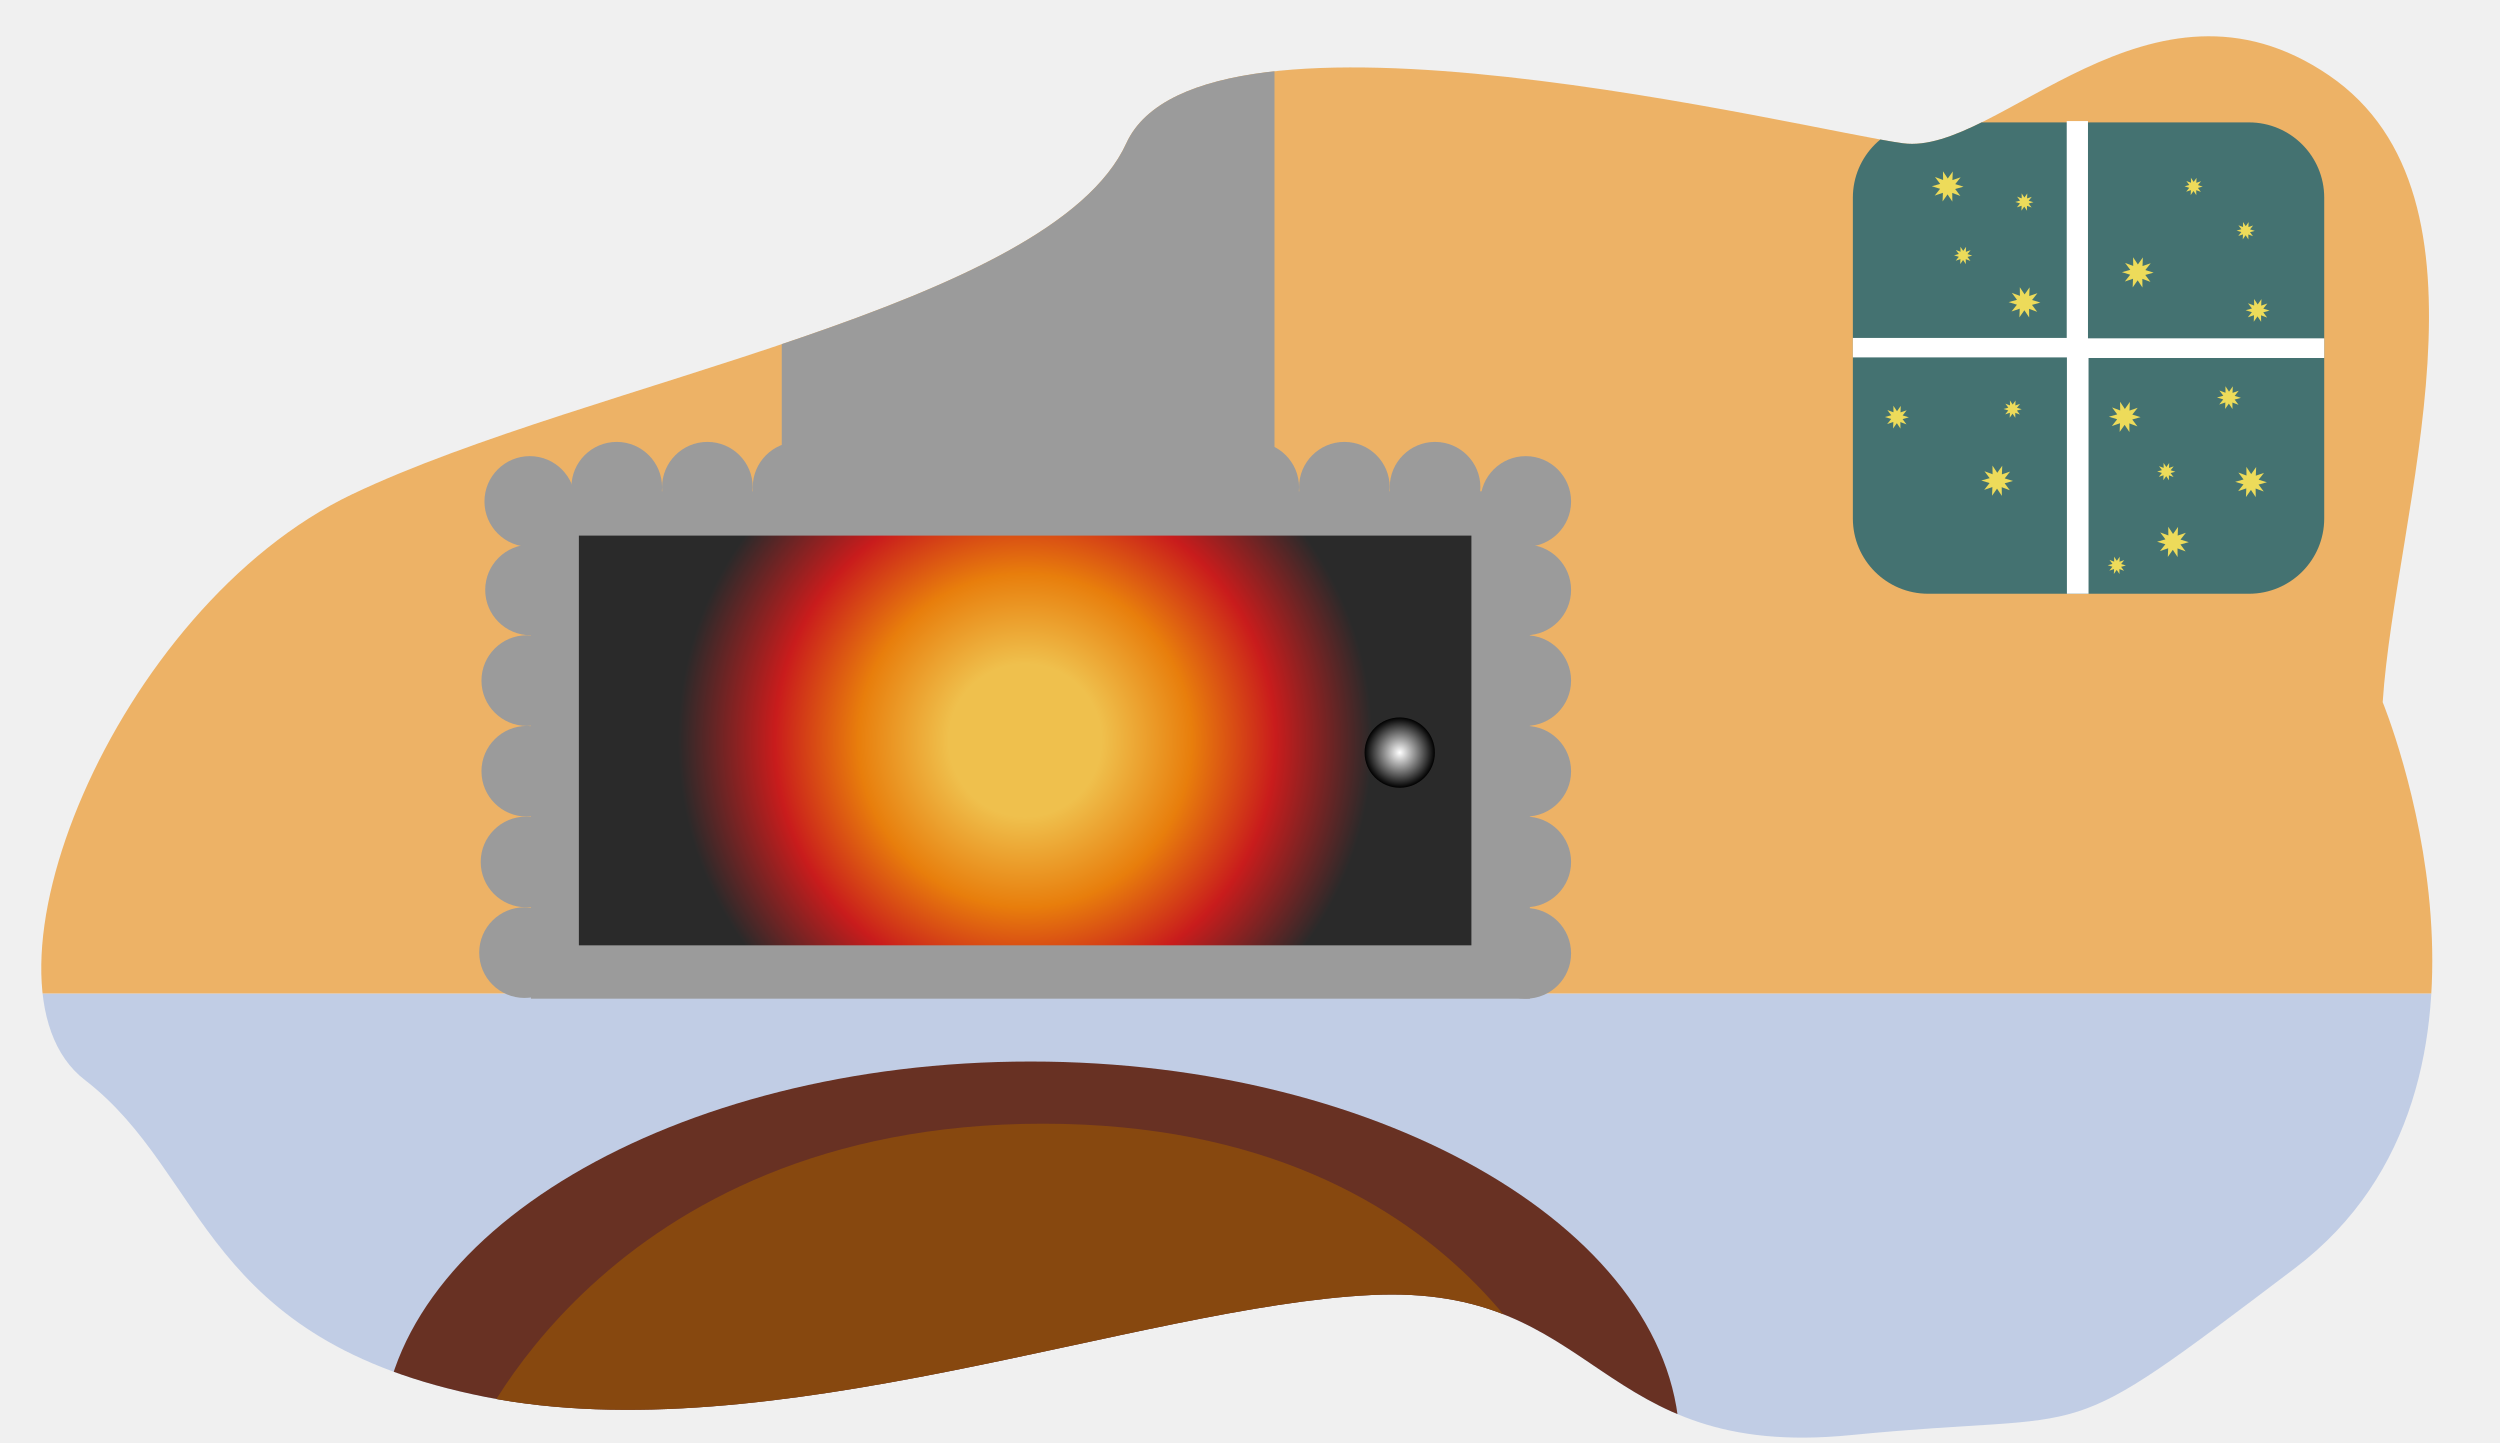
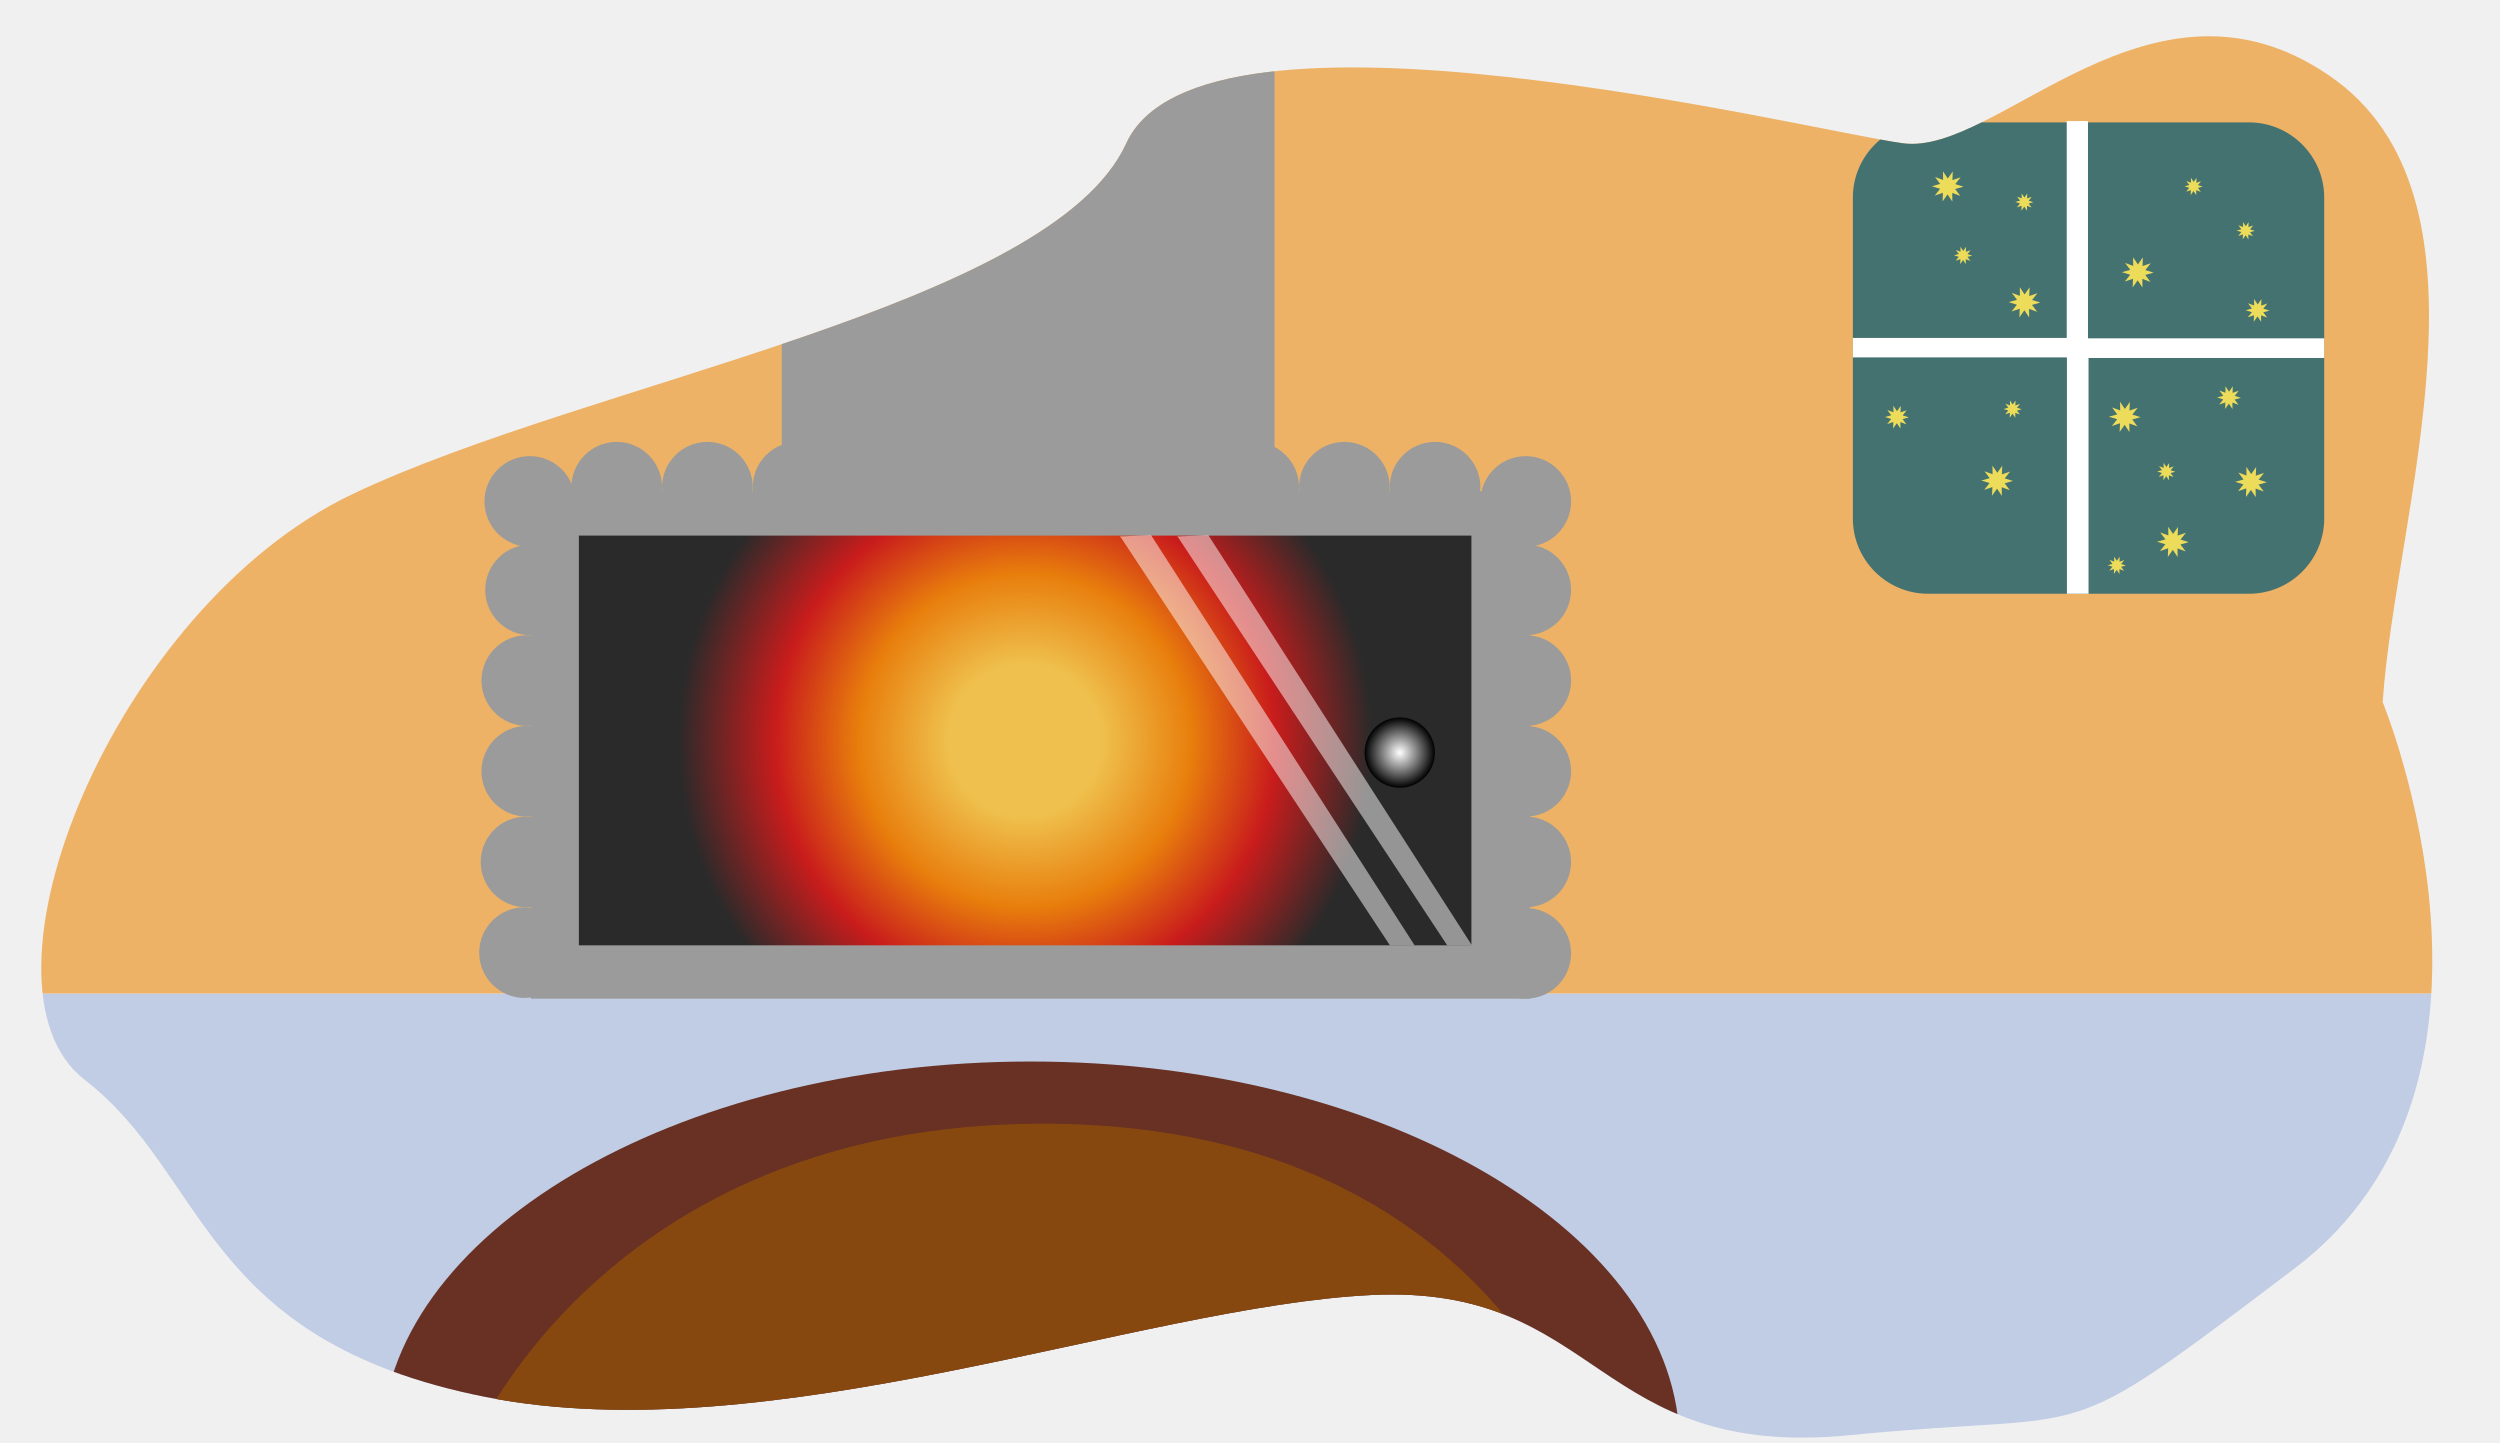
<svg xmlns="http://www.w3.org/2000/svg" id="Layer_1" data-name="Layer 1" width="1920" height="1108" viewBox="0 0 1920 1108">
  <defs>
    <clipPath id="clip-path">
      <path d="M372.69,1072.83c-218.41-43.46-213-170.6-307.52-243.41S88,466.48,270.55,379.55,807.36,236.11,865,110.05s523.77-9.78,596.57,0,190.17-145.61,327.09-52.16S1839.69,393,1829.9,539.28c0,0,120.62,292.31-67.37,434.67s-143.44,108.66-341.21,128.22S1230.07,985.9,1052.94,994.59,591.11,1116.3,372.69,1072.83Z" fill="none" />
    </clipPath>
    <radialGradient id="radial-gradient" cx="787.31" cy="568.66" r="266.66" gradientUnits="userSpaceOnUse">
      <stop offset="0.22" stop-color="#efc04d" />
      <stop offset="0.48" stop-color="#e87e0c" />
      <stop offset="0.72" stop-color="#c91c1c" />
      <stop offset="1" stop-color="#2a2a2a" />
    </radialGradient>
    <radialGradient id="radial-gradient-2" cx="1075" cy="578" r="27" gradientUnits="userSpaceOnUse">
      <stop offset="0" stop-color="#fff" />
      <stop offset="1" />
    </radialGradient>
  </defs>
  <g clip-path="url(#clip-path)">
    <rect y="763" width="1920" height="345" fill="#c1cde5" />
    <rect width="1920" height="763" fill="#edb266" />
    <rect x="407.74" y="377.36" width="767.19" height="389.64" fill="#9b9b9b" />
    <rect x="444.58" y="411.32" width="685.46" height="314.68" fill="url(#radial-gradient)" />
    <circle cx="404.58" cy="522.69" r="34.82" fill="#9b9b9b" />
    <circle cx="404.58" cy="592.33" r="34.82" fill="#9b9b9b" />
    <circle cx="404" cy="661.96" r="34.82" fill="#9b9b9b" />
    <circle cx="402.85" cy="731.6" r="34.82" fill="#9b9b9b" />
    <circle cx="406.88" cy="385.13" r="34.82" fill="#9b9b9b" />
    <circle cx="473.64" cy="374.2" r="34.82" fill="#9b9b9b" />
    <circle cx="543.28" cy="374.2" r="34.82" fill="#9b9b9b" />
    <circle cx="612.92" cy="374.2" r="34.82" fill="#9b9b9b" />
    <circle cx="682.56" cy="374.2" r="34.82" fill="#9b9b9b" />
    <circle cx="752.2" cy="374.2" r="34.82" fill="#9b9b9b" />
    <circle cx="822.99" cy="374.2" r="34.82" fill="#9b9b9b" />
    <circle cx="892.63" cy="375.35" r="34.82" fill="#9b9b9b" />
    <circle cx="962.85" cy="374.2" r="34.82" fill="#9b9b9b" />
    <circle cx="1032.49" cy="374.2" r="34.82" fill="#9b9b9b" />
    <circle cx="1102.13" cy="374.2" r="34.82" fill="#9b9b9b" />
    <circle cx="1171.77" cy="385.13" r="34.82" fill="#9b9b9b" />
    <circle cx="1171.77" cy="453.05" r="34.82" fill="#9b9b9b" />
    <circle cx="1171.77" cy="522.69" r="34.82" fill="#9b9b9b" />
    <circle cx="1171.77" cy="592.33" r="34.82" fill="#9b9b9b" />
    <circle cx="1171.77" cy="661.96" r="34.82" fill="#9b9b9b" />
    <circle cx="1171.77" cy="732.18" r="34.82" fill="#9b9b9b" />
    <circle cx="407.46" cy="453.05" r="34.82" fill="#9b9b9b" />
    <rect x="600.39" width="378.43" height="410.52" fill="#9b9b9b" />
    <path d="M791.5,1110.25,293,1111.42v-1.17c0-161.83,225-295,498.5-295s498.5,133.17,498.5,295Z" fill="#683123" />
    <path d="M361,1112S462,863,801,863s413.28,249,413.28,249Z" fill="#87480f" />
    <rect x="1423" y="94" width="362" height="362" rx="57.8" fill="#447271" />
    <polygon points="1587.25 93 1587.25 259.55 1423 259.55 1423 274.5 1587.39 274.5 1587.39 456 1604 456 1604 274.93 1785 274.93 1785 259.83 1603.57 259.83 1603.57 93 1587.25 93" fill="#fff" />
    <polygon points="1665.76 368.87 1663.64 365.69 1661.44 368.81 1661.6 365 1657.98 366.23 1660.35 363.23 1656.7 362.1 1660.38 361.07 1658.1 358.01 1661.68 359.34 1661.62 355.52 1663.74 358.7 1665.94 355.58 1665.79 359.4 1669.4 358.17 1667.03 361.16 1670.68 362.29 1667 363.32 1669.29 366.38 1665.71 365.05 1665.76 368.87" fill="#eddb5a" />
    <polygon points="1726.76 183.87 1724.64 180.69 1722.44 183.81 1722.6 180 1718.98 181.23 1721.35 178.23 1717.7 177.1 1721.38 176.07 1719.1 173.01 1722.68 174.34 1722.62 170.52 1724.74 173.7 1726.94 170.58 1726.79 174.4 1730.4 173.17 1728.03 176.16 1731.68 177.29 1728 178.32 1730.29 181.38 1726.71 180.05 1726.76 183.87" fill="#eddb5a" />
    <polygon points="1509.76 202.87 1507.64 199.69 1505.44 202.81 1505.6 199 1501.98 200.23 1504.35 197.23 1500.7 196.1 1504.38 195.07 1502.1 192.01 1505.68 193.34 1505.62 189.52 1507.74 192.7 1509.94 189.58 1509.79 193.4 1513.4 192.17 1511.03 195.16 1514.68 196.29 1511 197.32 1513.29 200.38 1509.71 199.05 1509.76 202.87" fill="#eddb5a" />
    <polygon points="1686.76 149.87 1684.64 146.69 1682.44 149.81 1682.6 146 1678.98 147.23 1681.35 144.23 1677.7 143.1 1681.38 142.07 1679.1 139.01 1682.68 140.34 1682.62 136.52 1684.74 139.7 1686.94 136.58 1686.79 140.4 1690.4 139.17 1688.03 142.16 1691.68 143.29 1688 144.32 1690.29 147.38 1686.71 146.05 1686.76 149.87" fill="#eddb5a" />
    <polygon points="1556.76 161.87 1554.64 158.69 1552.44 161.81 1552.6 158 1548.98 159.23 1551.35 156.23 1547.7 155.1 1551.38 154.07 1549.1 151.01 1552.68 152.34 1552.62 148.52 1554.74 151.7 1556.94 148.58 1556.79 152.4 1560.4 151.17 1558.03 154.16 1561.68 155.29 1558 156.32 1560.29 159.38 1556.71 158.05 1556.76 161.87" fill="#eddb5a" />
    <polygon points="1627.76 440.87 1625.64 437.69 1623.44 440.81 1623.6 437 1619.98 438.23 1622.35 435.23 1618.7 434.1 1622.38 433.07 1620.1 430.01 1623.68 431.34 1623.62 427.52 1625.74 430.7 1627.94 427.58 1627.79 431.4 1631.4 430.17 1629.03 433.16 1632.68 434.29 1629 435.32 1631.29 438.38 1627.71 437.05 1627.76 440.87" fill="#eddb5a" />
    <polygon points="1547.76 320.87 1545.64 317.69 1543.44 320.81 1543.6 317 1539.98 318.23 1542.35 315.23 1538.7 314.1 1542.38 313.07 1540.1 310.01 1543.68 311.34 1543.62 307.52 1545.74 310.7 1547.94 307.58 1547.79 311.4 1551.4 310.17 1549.03 313.16 1552.68 314.29 1549 315.32 1551.29 318.38 1547.71 317.05 1547.76 320.87" fill="#eddb5a" />
    <polygon points="1714.55 314.17 1711.77 309.99 1708.88 314.1 1709.08 309.08 1704.33 310.69 1707.45 306.76 1702.65 305.27 1707.49 303.92 1704.48 299.9 1709.19 301.64 1709.12 296.62 1711.9 300.81 1714.79 296.7 1714.59 301.72 1719.34 300.1 1716.22 304.04 1721.02 305.52 1716.18 306.88 1719.19 310.9 1714.48 309.15 1714.55 314.17" fill="#eddb5a" />
    <polygon points="1736.55 247.17 1733.77 242.99 1730.88 247.09 1731.08 242.08 1726.33 243.69 1729.45 239.76 1724.65 238.27 1729.49 236.92 1726.48 232.9 1731.19 234.65 1731.12 229.62 1733.9 233.81 1736.79 229.7 1736.59 234.72 1741.34 233.1 1738.22 237.04 1743.02 238.52 1738.18 239.88 1741.19 243.9 1736.48 242.15 1736.55 247.17" fill="#eddb5a" />
    <polygon points="1459.55 329.17 1456.77 324.99 1453.88 329.1 1454.08 324.08 1449.33 325.69 1452.45 321.76 1447.65 320.27 1452.49 318.92 1449.48 314.9 1454.19 316.64 1454.12 311.62 1456.9 315.81 1459.79 311.7 1459.59 316.72 1464.34 315.1 1461.22 319.04 1466.02 320.52 1461.18 321.88 1464.19 325.9 1459.48 324.15 1459.55 329.17" fill="#eddb5a" />
    <polygon points="1732.41 381.83 1728.72 376.28 1724.89 381.72 1725.16 375.07 1718.86 377.22 1722.99 372 1716.63 370.03 1723.05 368.24 1719.06 362.91 1725.3 365.22 1725.21 358.57 1728.89 364.11 1732.73 358.67 1732.45 365.32 1738.76 363.18 1734.62 368.4 1740.98 370.37 1734.57 372.16 1738.56 377.49 1732.32 375.17 1732.41 381.83" fill="#eddb5a" />
    <polygon points="1672.41 427.83 1668.72 422.28 1664.89 427.72 1665.16 421.07 1658.86 423.22 1662.99 418 1656.63 416.03 1663.05 414.24 1659.06 408.91 1665.3 411.22 1665.21 404.57 1668.89 410.11 1672.73 404.67 1672.45 411.32 1678.76 409.18 1674.62 414.4 1680.98 416.37 1674.57 418.16 1678.56 423.49 1672.32 421.17 1672.41 427.83" fill="#eddb5a" />
    <polygon points="1635.41 331.83 1631.72 326.28 1627.89 331.72 1628.16 325.07 1621.86 327.22 1625.99 322 1619.63 320.03 1626.05 318.24 1622.06 312.91 1628.3 315.22 1628.21 308.57 1631.89 314.11 1635.73 308.67 1635.45 315.32 1641.76 313.18 1637.62 318.4 1643.98 320.37 1637.57 322.16 1641.56 327.49 1635.32 325.17 1635.41 331.83" fill="#eddb5a" />
    <polygon points="1645.41 220.83 1641.72 215.28 1637.89 220.72 1638.16 214.07 1631.86 216.22 1635.99 211 1629.63 209.03 1636.05 207.24 1632.06 201.91 1638.3 204.22 1638.21 197.57 1641.89 203.11 1645.73 197.67 1645.45 204.32 1651.76 202.18 1647.62 207.4 1653.98 209.37 1647.57 211.16 1651.56 216.49 1645.32 214.17 1645.41 220.83" fill="#eddb5a" />
    <polygon points="1558.41 243.83 1554.72 238.28 1550.89 243.72 1551.16 237.07 1544.86 239.22 1548.99 234 1542.63 232.03 1549.05 230.24 1545.06 224.91 1551.3 227.22 1551.21 220.57 1554.89 226.11 1558.73 220.67 1558.45 227.32 1564.76 225.18 1560.62 230.4 1566.98 232.37 1560.57 234.16 1564.56 239.49 1558.32 237.17 1558.41 243.83" fill="#eddb5a" />
    <polygon points="1499.41 154.83 1495.72 149.28 1491.89 154.72 1492.16 148.07 1485.86 150.22 1489.99 145 1483.63 143.03 1490.05 141.24 1486.06 135.91 1492.3 138.22 1492.21 131.57 1495.89 137.11 1499.73 131.67 1499.45 138.32 1505.76 136.18 1501.62 141.4 1507.98 143.37 1501.57 145.16 1505.56 150.49 1499.32 148.17 1499.41 154.83" fill="#eddb5a" />
    <polygon points="1537.41 380.83 1533.72 375.28 1529.89 380.72 1530.16 374.07 1523.86 376.22 1527.99 371 1521.63 369.03 1528.05 367.24 1524.06 361.91 1530.3 364.22 1530.21 357.57 1533.89 363.11 1537.73 357.67 1537.45 364.32 1543.76 362.18 1539.62 367.4 1545.98 369.37 1539.57 371.16 1543.56 376.49 1537.32 374.17 1537.41 380.83" fill="#eddb5a" />
    <circle cx="1075" cy="578" r="27" fill="url(#radial-gradient-2)" />
  </g>
+   <polygon points="861 413 861.53 413.8 1067.44 726 1086.41 726 884 411 860 412 861 413" fill="#fff" opacity="0.5" />
+   <polygon points="905 413 905.53 413.8 1111.44 726 1130.41 726 928 411 904 412 905 413" fill="#fff" opacity="0.5" />
</svg>
